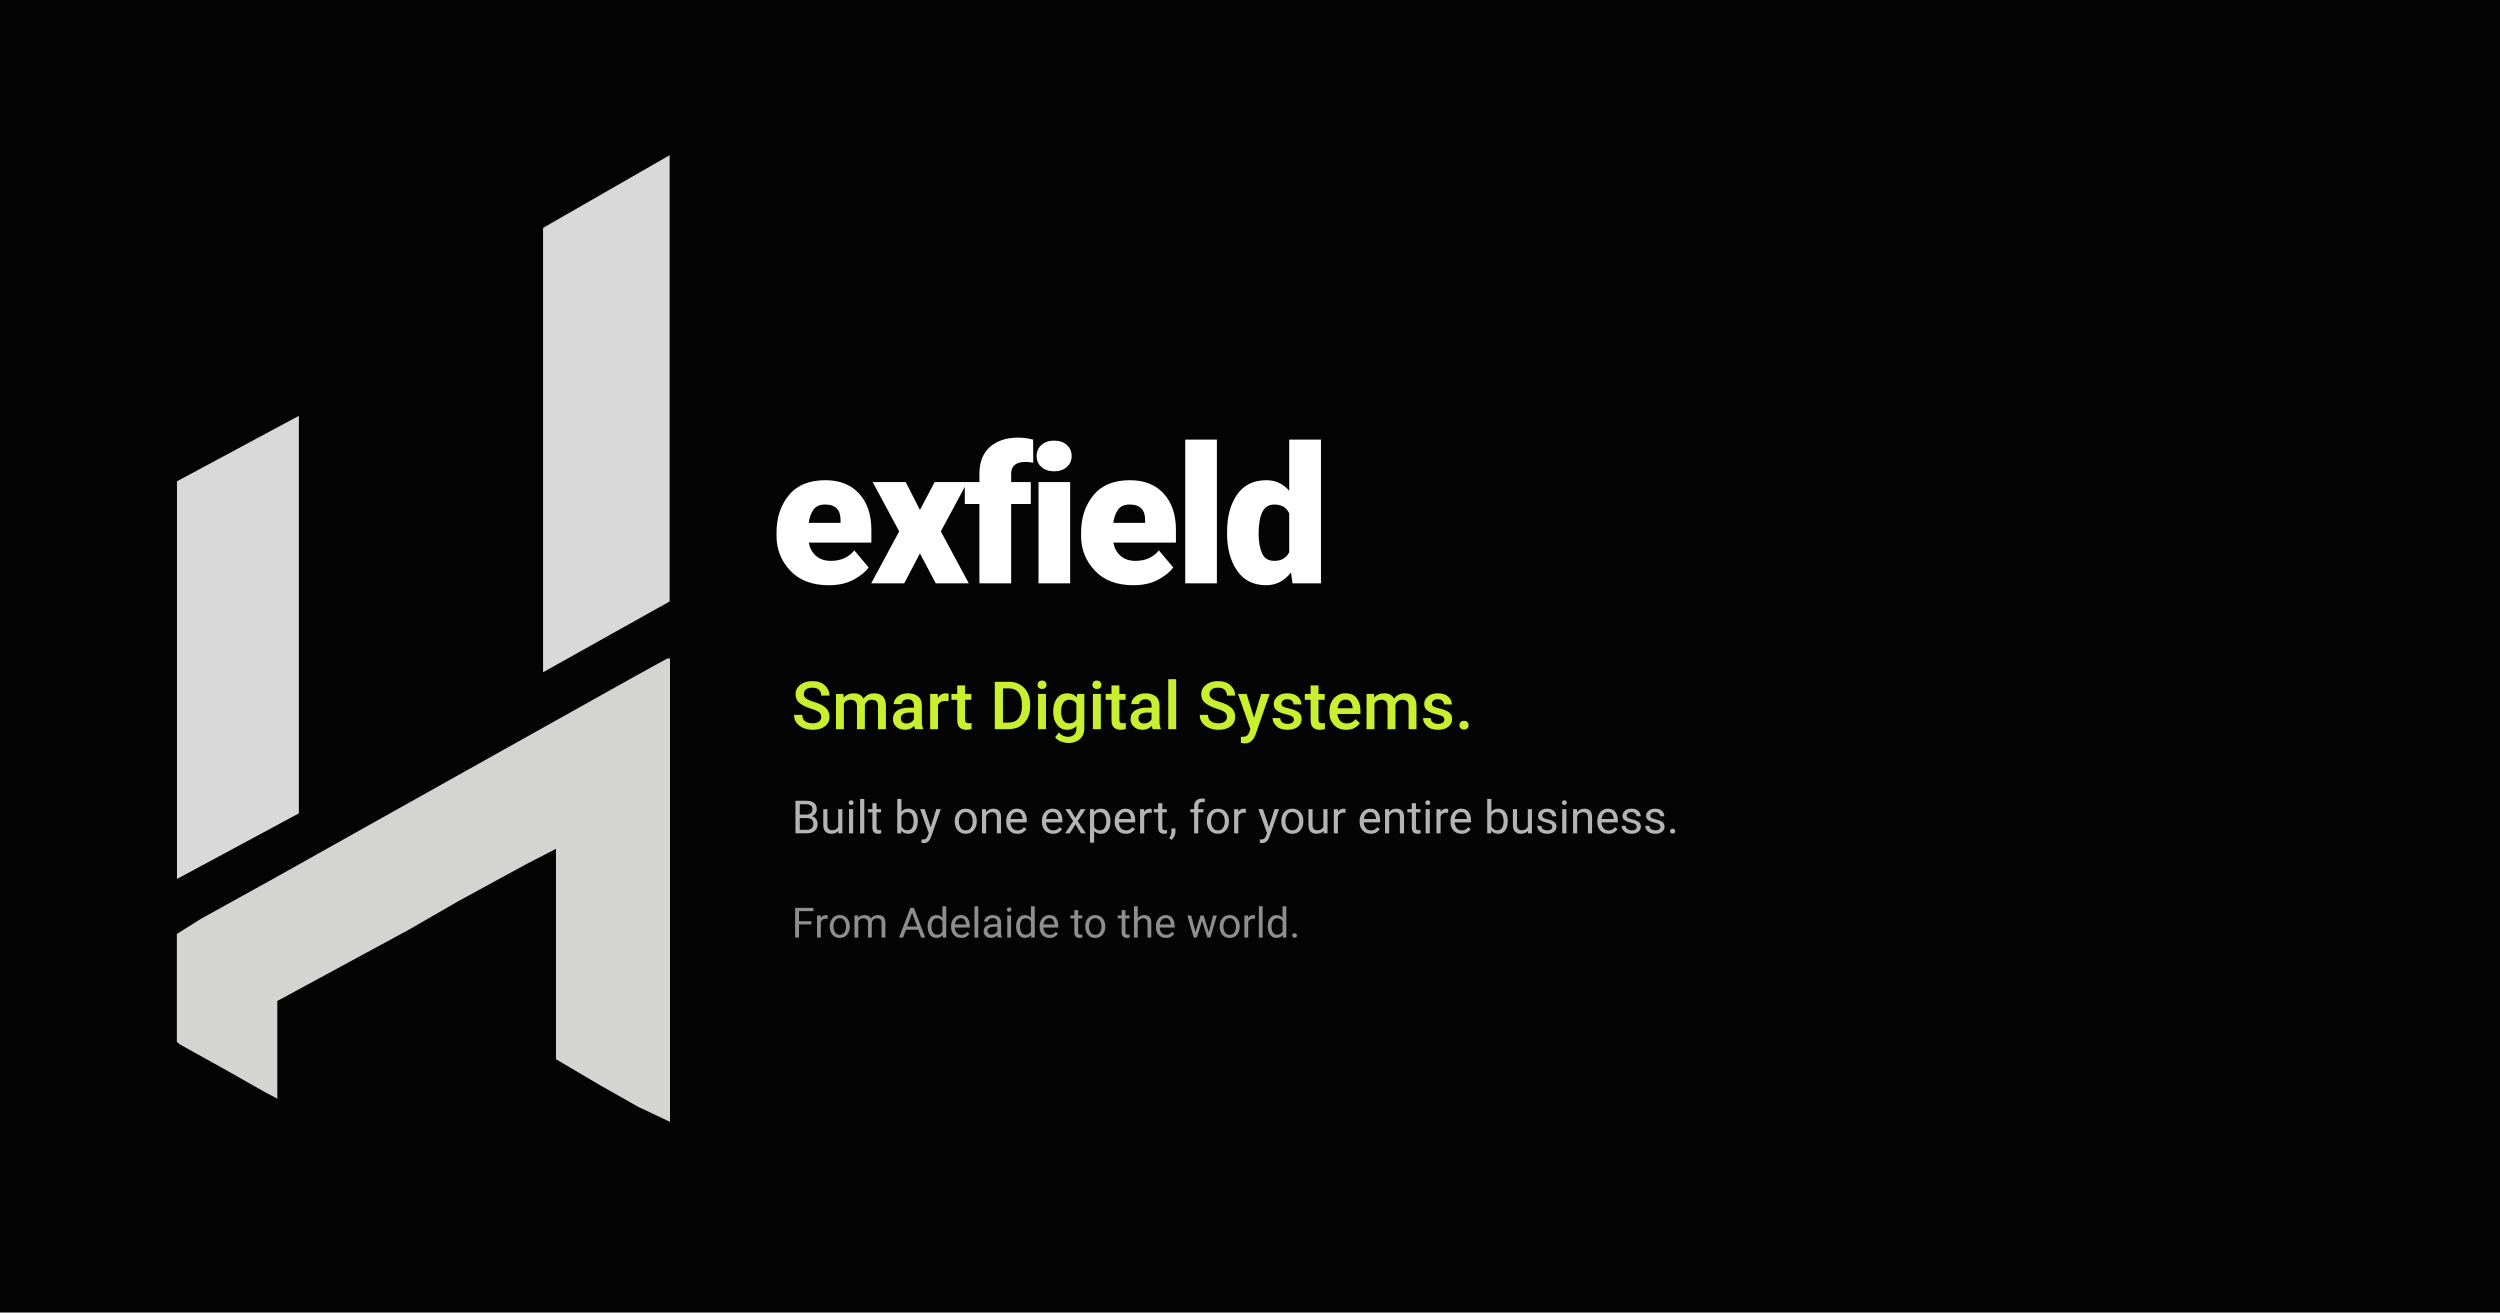
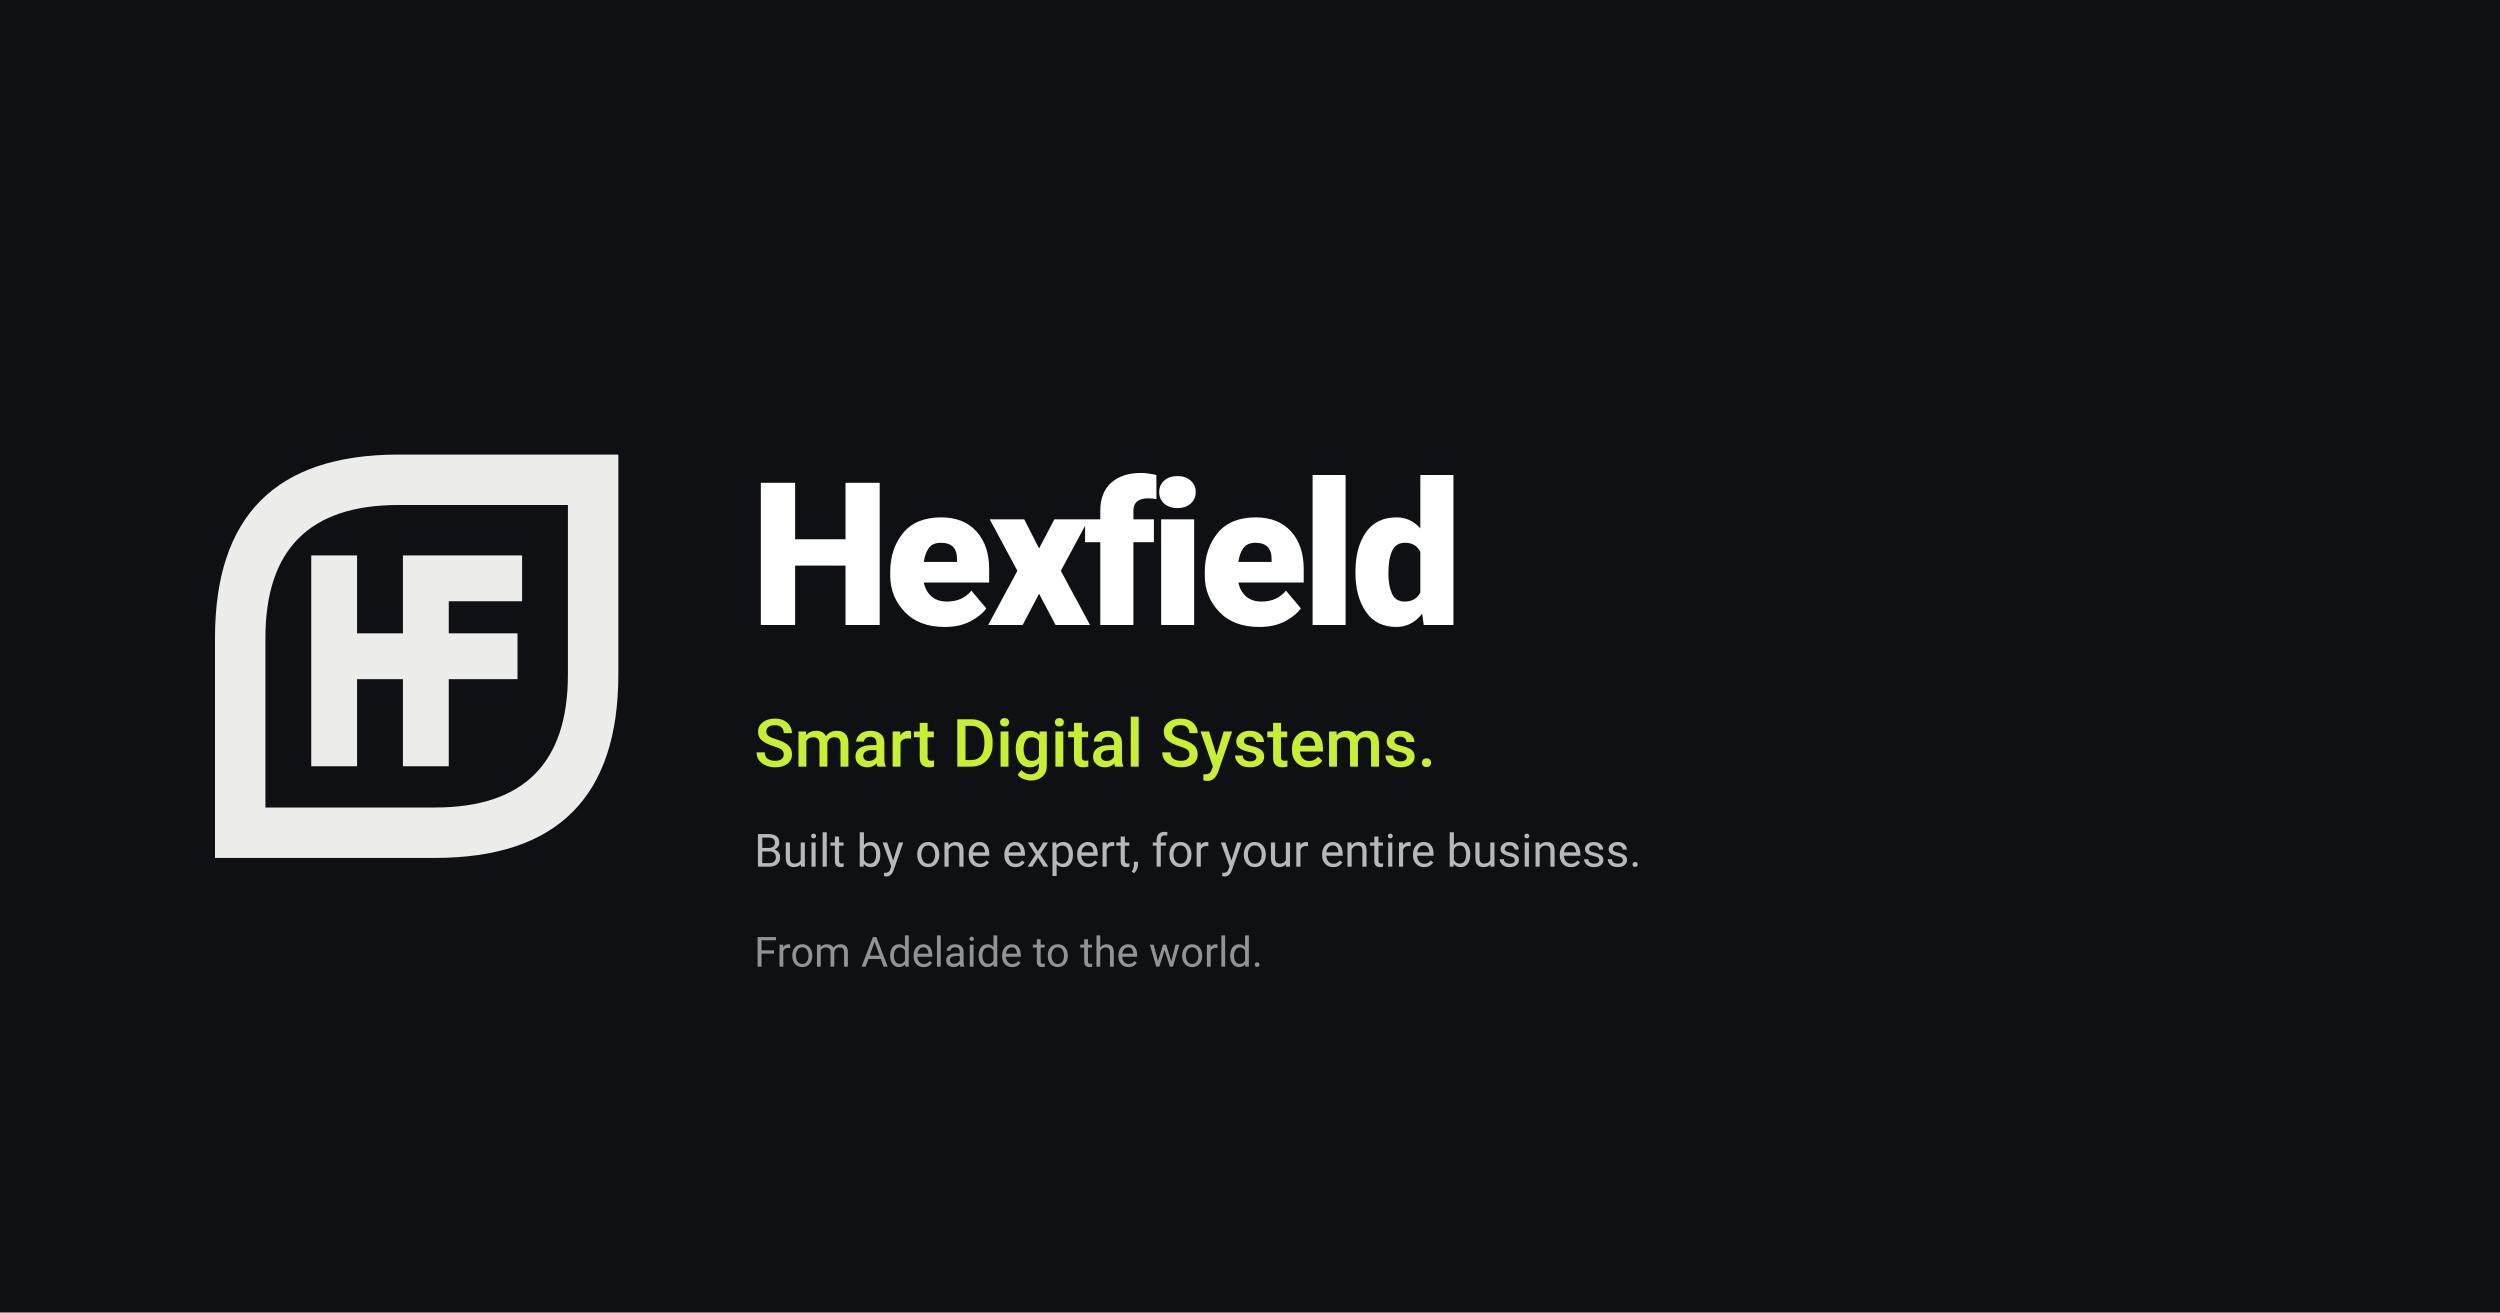
<svg xmlns="http://www.w3.org/2000/svg" viewBox="0 0 1200 630" width="1200" height="630">
-   <rect width="1200" height="630" fill="#040404" />
-   <g transform="translate(80, 70) scale(0.45)">
-     <g transform="translate(-1180, -900)">
-       <path d="M1581.5 987.512L1716.5 910V1386L1581.5 1461.5V987.512Z" fill="#D9D9D9" />
-       <path d="M1191 1257.82L1321 1188V1612L1191 1682V1257.82Z" fill="#D9D9D9" />
-       <path d="M1714.06 1446.78H1716.89V1941.08L1682.95 1925.05L1640.53 1901L1595.28 1874.28V1649.84L1564.17 1665.88L1490.64 1705.95L1439.73 1735.34L1298.33 1812L1408.62 1858.25V1978.48L1329.44 1933.06L1284.19 1909.02L1241.77 1884.97L1193.69 1858.25L1190.86 1855.58V1740.69L1216.31 1724.66L1298.33 1679.23L1388.83 1628.47L1541.55 1542.97L1680.12 1465.48L1714.06 1446.78Z" fill="#D4D4D3" />
-       <rect x="1298" y="1812" width="117" height="174" fill="#040404" />
-     </g>
+   <rect width="1200" height="630" fill="#0F1014" />
+   <g transform="translate(90 205) scale(2.2)" fill="#ECECEA">
+     <path fill-rule="evenodd" d="M46 6 L94 6 L94 54 Q94 94 54 94 L6 94 L6 46 Q6 6 46 6 Z M46 17 L83 17 L83 54 Q83 83 54 83 L17 83 L17 46 Q17 17 46 17 Z" />
+     <path d="M27 28 H37 V74 H27 Z M47 28 H57 V74 H47 Z M47 28 H73 V38 H47 Z M27 45 H72 V55 H27 Z" />
  </g>
-   <text x="370" y="280" font-family="Roboto, system-ui, sans-serif" font-weight="800" font-size="92" fill="#FFFFFF" letter-spacing="-2.5">exfield</text>
-   <text x="380" y="350" font-family="Roboto, system-ui, sans-serif" font-weight="500" font-size="32" fill="#C8F031">Smart Digital Systems.</text>
-   <text x="380" y="400" font-family="Roboto, system-ui, sans-serif" font-weight="400" font-size="22" fill="rgba(255,255,255,0.7)">Built by one expert, for your entire business.</text>
-   <text x="380" y="450" font-family="Roboto, system-ui, sans-serif" font-weight="400" font-size="20" fill="rgba(255,255,255,0.55)">From Adelaide to the world.</text>
+   <text x="360" y="300" font-family="Roboto, system-ui, sans-serif" font-weight="800" font-size="96" fill="#FFFFFF" letter-spacing="-3">Hexfield</text>
+   <text x="362" y="368" font-family="Roboto, system-ui, sans-serif" font-weight="500" font-size="32" fill="#C8F031">Smart Digital Systems.</text>
+   <text x="362" y="416" font-family="Roboto, system-ui, sans-serif" font-weight="400" font-size="22" fill="rgba(255,255,255,0.7)">Built by one expert, for your entire business.</text>
+   <text x="362" y="464" font-family="Roboto, system-ui, sans-serif" font-weight="400" font-size="20" fill="rgba(255,255,255,0.55)">From Adelaide to the world.</text>
</svg>
